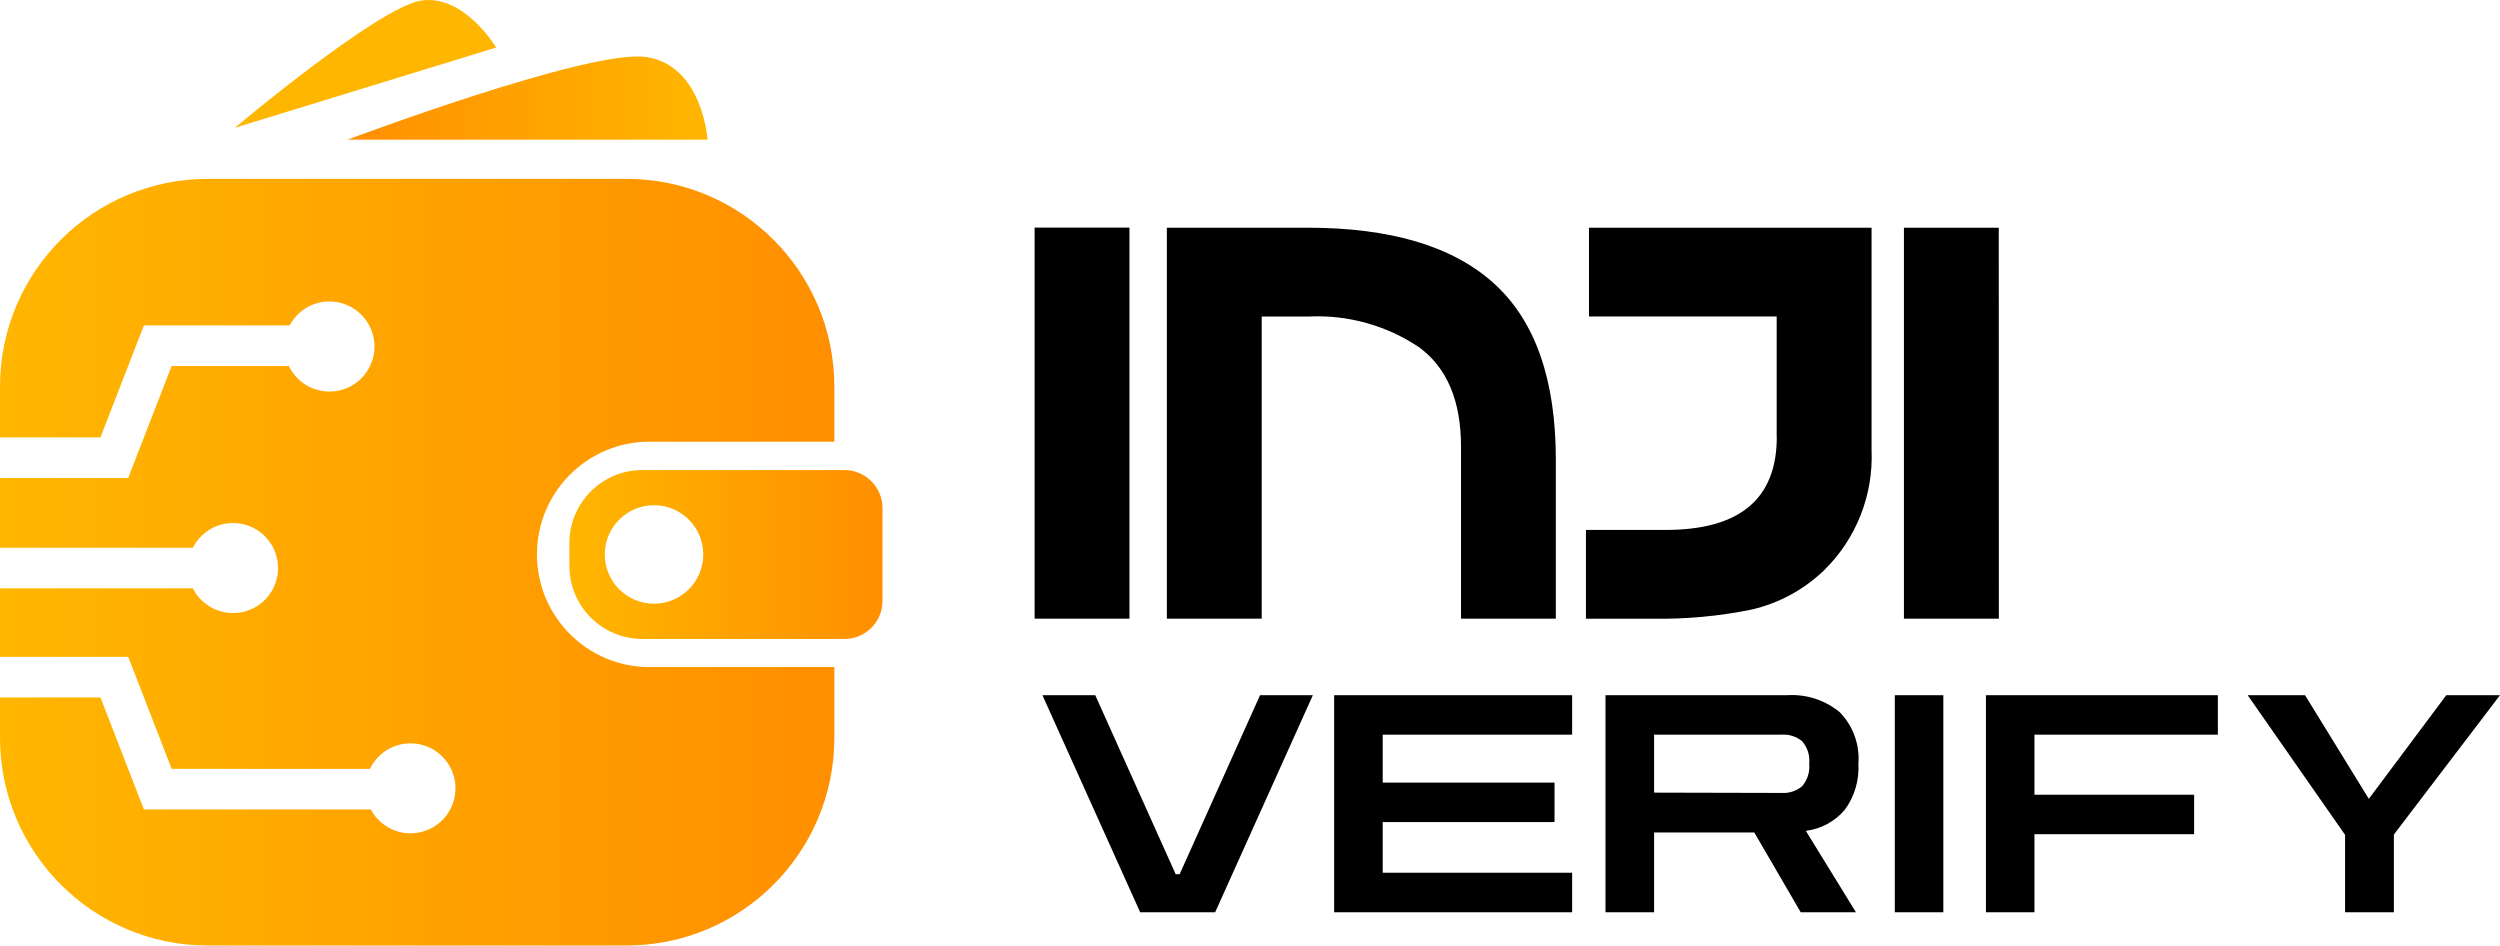
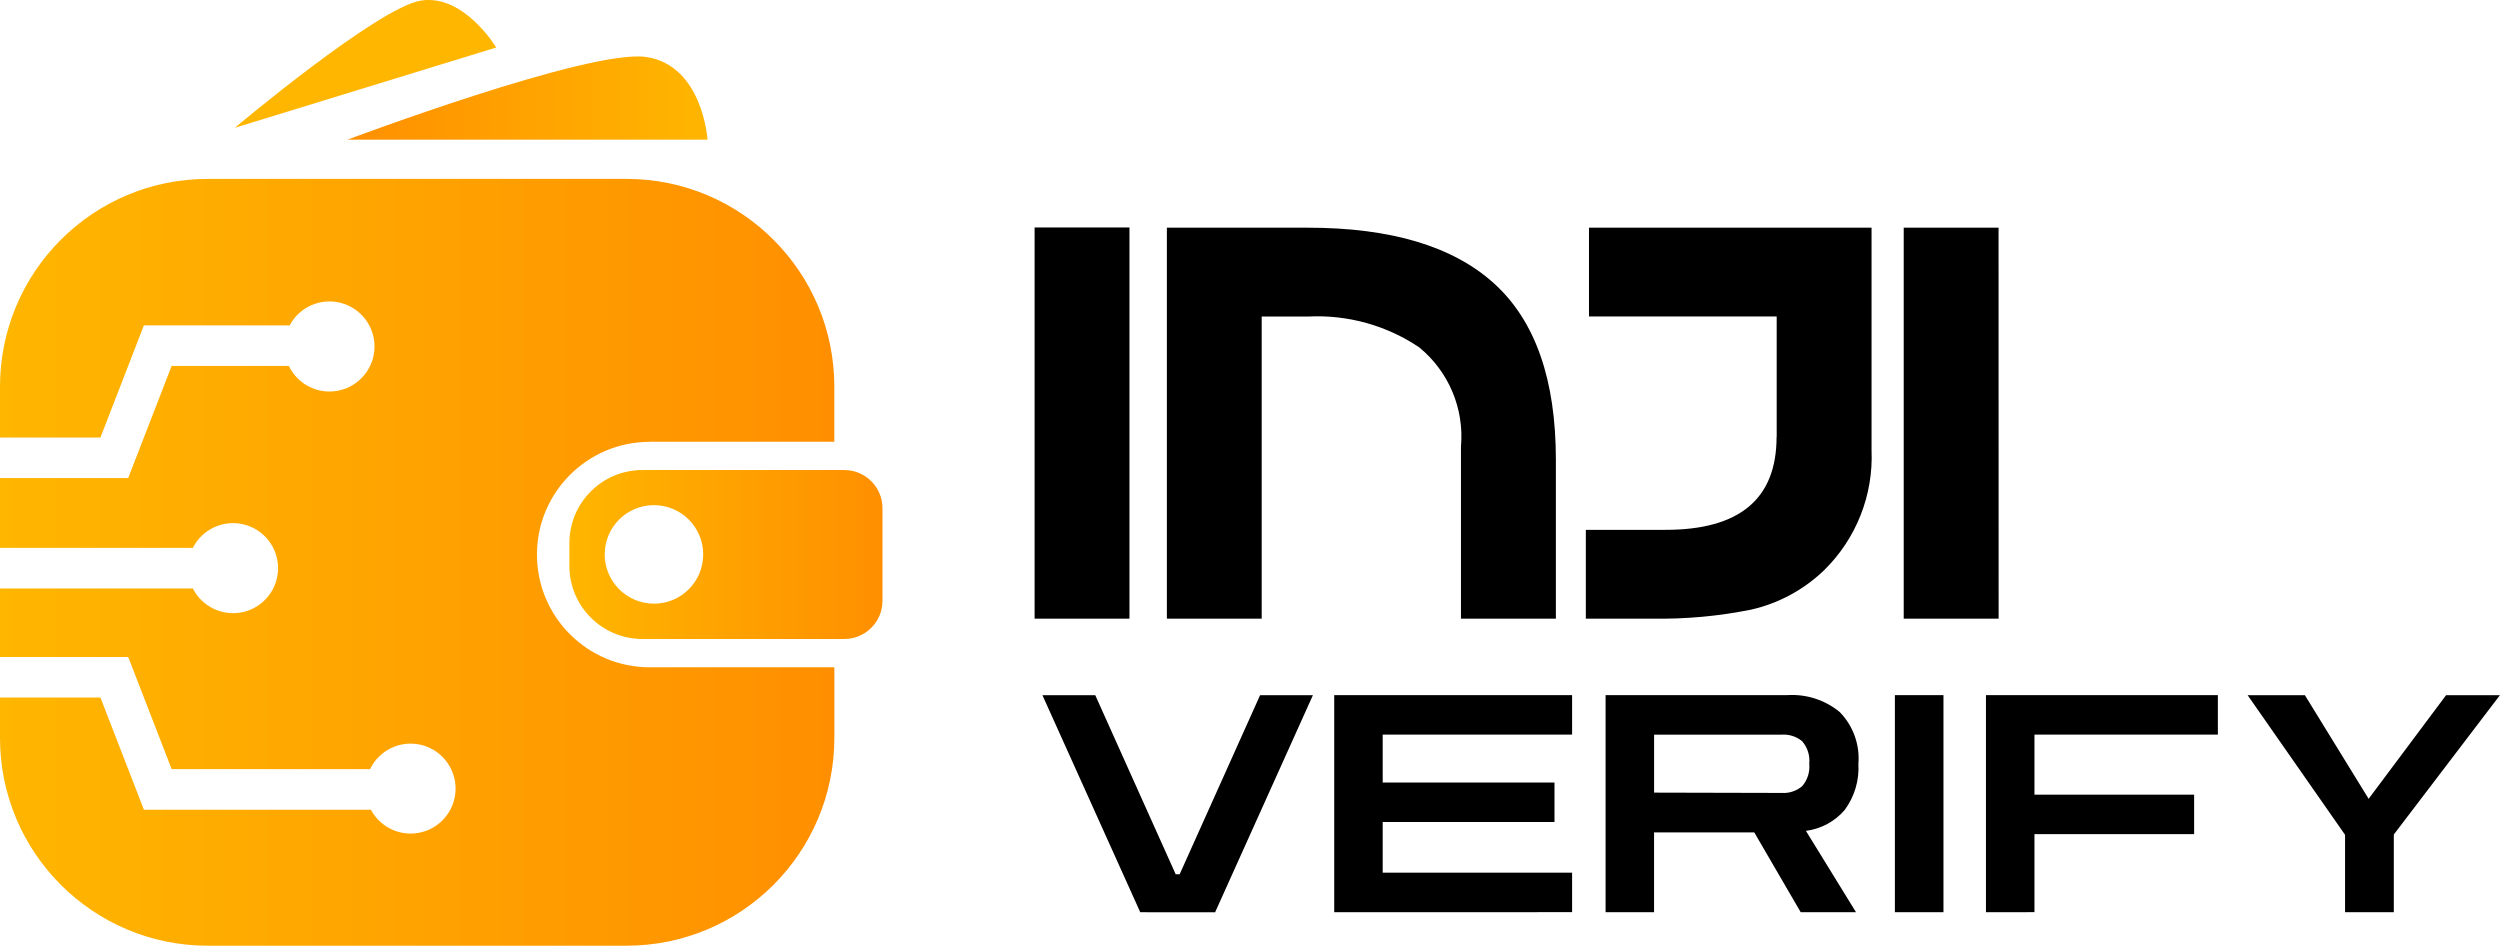
- <svg xmlns="http://www.w3.org/2000/svg" xmlns:xlink="http://www.w3.org/1999/xlink" width="164.28" height="62.137" viewBox="0 0 164.28 62.137">
+ <svg xmlns="http://www.w3.org/2000/svg" xmlns:xlink="http://www.w3.org/1999/xlink" width="104.782" height="39.632" viewBox="0 0 104.782 39.632">
  <defs>
    <linearGradient id="linear-gradient" y1="0.5" x2="1" y2="0.5" gradientUnits="objectBoundingBox">
      <stop offset="0" stop-color="#ffb600" />
      <stop offset="1" stop-color="#ff8f00" />
    </linearGradient>
    <linearGradient id="linear-gradient-3" y1="0.5" x2="1" y2="0.5" gradientUnits="objectBoundingBox">
      <stop offset="0" stop-color="#ff8f00" />
      <stop offset="1" stop-color="#ffb600" />
    </linearGradient>
    <linearGradient id="linear-gradient-4" x1="-1.539" y1="-7.174" x2="-0.493" y2="-7.174" xlink:href="#linear-gradient-3" />
  </defs>
-   <g id="Group_57586" data-name="Group 57586" transform="translate(-225 -46)">
+   <g id="Group_58128" data-name="Group 58128" transform="translate(-225 -46)">
    <g id="Landscape_Inji_Logo_Scalable" transform="translate(225 46)">
      <g id="Group_57553" data-name="Group 57553" transform="translate(0)">
-         <path id="Path_155574" data-name="Path 155574" d="M320.5,248.41H307.23a4.8,4.8,0,0,0-4.8,4.8v1.5a4.8,4.8,0,0,0,4.8,4.8H320.5a2.5,2.5,0,0,0,2.506-2.5v-6.1A2.508,2.508,0,0,0,320.5,248.41Zm-12.508,8.783a3.236,3.236,0,1,1,3.236-3.236A3.236,3.236,0,0,1,307.987,257.193Z" transform="translate(-265.015 -217.523)" fill="url(#linear-gradient)" />
-         <path id="Path_155575" data-name="Path 155575" d="M127.18,154.234h12.136v-3.619a13.652,13.652,0,0,0-13.655-13.655H98.145A13.652,13.652,0,0,0,84.49,150.615v3.334h6.6l2.855-7.361h9.579a2.96,2.96,0,1,1-.055,2.668h-7.7l-2.855,7.361H84.49V161.2H97.163a2.958,2.958,0,1,1,0,2.668H84.49v4.5h8.426l2.855,7.361H108.8a2.956,2.956,0,1,1,.055,2.668H93.946l-2.855-7.361h-6.6v2.646a13.652,13.652,0,0,0,13.655,13.655h27.516a13.652,13.652,0,0,0,13.655-13.655v-4.64H127.18a7.407,7.407,0,0,1,0-14.814Z" transform="translate(-84.49 -125.206)" fill="url(#linear-gradient)" />
-         <path id="Path_155576" data-name="Path 155576" d="M217.49,95.572h23.662s-.319-4.9-4.05-5.435S217.49,95.572,217.49,95.572Z" transform="translate(-194.657 -86.393)" fill="url(#linear-gradient-3)" />
-         <path id="Path_155577" data-name="Path 155577" d="M174.37,76.892l17.178-5.276s-2.115-3.528-4.942-3.083S174.37,76.892,174.37,76.892Z" transform="translate(-158.94 -68.494)" fill="url(#linear-gradient-4)" />
+         <path id="Path_155574" data-name="Path 155574" d="M313.953,248.41h-8.461a3.063,3.063,0,0,0-3.062,3.062v.958a3.063,3.063,0,0,0,3.062,3.062h8.461a1.6,1.6,0,0,0,1.6-1.593v-3.891A1.6,1.6,0,0,0,313.953,248.41Zm-7.978,5.6a2.064,2.064,0,1,1,2.064-2.064A2.064,2.064,0,0,1,305.975,254.012Z" transform="translate(-278.566 -228.71)" fill="url(#linear-gradient)" />
+         <path id="Path_155575" data-name="Path 155575" d="M111.719,147.978h7.74v-2.308a8.708,8.708,0,0,0-8.71-8.709H93.2a8.708,8.708,0,0,0-8.71,8.709V147.8H88.7l1.821-4.7h6.11a1.888,1.888,0,1,1-.035,1.7H91.684l-1.821,4.7H84.49v2.926h8.083a1.887,1.887,0,1,1,0,1.7H84.49V157h5.374l1.821,4.7H100a1.885,1.885,0,1,1,.035,1.7H90.521L88.7,158.7H84.49v1.687A8.708,8.708,0,0,0,93.2,169.1h17.55a8.708,8.708,0,0,0,8.71-8.709v-2.96h-7.74a4.724,4.724,0,0,1,0-9.449Z" transform="translate(-84.49 -129.463)" fill="url(#linear-gradient)" />
+         <path id="Path_155576" data-name="Path 155576" d="M217.49,93.591h15.092s-.2-3.127-2.583-3.467S217.49,93.591,217.49,93.591Z" transform="translate(-202.927 -87.737)" fill="url(#linear-gradient-3)" />
+         <path id="Path_155577" data-name="Path 155577" d="M174.37,73.85l10.956-3.365s-1.349-2.25-3.152-1.967S174.37,73.85,174.37,73.85Z" transform="translate(-164.528 -68.494)" fill="url(#linear-gradient-4)" />
      </g>
-       <path id="Path_10" d="M494.963,200.864H488.73v-25.7h6.233Zm8.69,0h-6.232V175.173h9.248q8.221,0,12.266,3.68t4.046,11.569v10.444h-6.231V189.561q0-4.512-2.752-6.53a11.983,11.983,0,0,0-7.261-2.022h-3.083v19.855Zm33.84-11.934v-7.923H525.16v-5.834h18.568v14.619a10.425,10.425,0,0,1-3.117,7.89,10.169,10.169,0,0,1-4.771,2.585,30.143,30.143,0,0,1-6.5.6H524.96v-5.835H530.2q7.294,0,7.3-6.1m14.592,11.934h-6.237V175.173h6.232Z" transform="translate(-420.744 -160.21)" />
+       <path id="Path_10" d="M492.706,191.555H488.73V175.16h3.976Zm5.543,0h-3.975V175.168h5.9q5.244,0,7.824,2.347t2.58,7.379v6.662H506.6v-7.211a4.819,4.819,0,0,0-1.755-4.165,7.643,7.643,0,0,0-4.631-1.289h-1.966v12.664Zm21.584-7.612v-5.054h-7.867v-3.721h11.843v9.324a6.649,6.649,0,0,1-1.988,5.032,6.486,6.486,0,0,1-3.043,1.649,19.226,19.226,0,0,1-4.144.381h-2.8v-3.722h3.341q4.653,0,4.653-3.89m9.307,7.612h-3.978V175.168h3.975Z" transform="translate(-445.367 -165.625)" />
    </g>
-     <g id="Group_57585" data-name="Group 57585" transform="translate(293.5 91.682)">
-       <path id="Path_155579" data-name="Path 155579" d="M6.423-7.9,0-22.165H3.471L8.757-10.4h.259L14.3-22.165h3.471L11.35-7.9Zm12.746,0V-22.165H34.808v2.593H22.361v3.152h11.29v2.593H22.361V-10.5H34.808V-7.9ZM37-7.9V-22.165H48.951a4.927,4.927,0,0,1,3.441,1.117,4.363,4.363,0,0,1,1.227,3.391,4.656,4.656,0,0,1-.9,3.032,4.023,4.023,0,0,1-2.553,1.376L53.459-7.9h-3.63l-3.052-5.246H40.194V-7.9ZM48.572-19.572H40.194v3.81l8.378.02a1.9,1.9,0,0,0,1.346-.439,1.955,1.955,0,0,0,.469-1.476,1.95,1.95,0,0,0-.469-1.486A1.926,1.926,0,0,0,48.572-19.572ZM56.012-7.9V-22.165H59.2V-7.9ZM62-7.9V-22.165h15.24v2.593H65.188v3.95H75.68v2.593H65.188V-7.9Zm23.6,0v-5.087l-6.4-9.176h3.77l4.19,6.811,5.089-6.811H95.78l-6.974,9.156V-7.9Z" transform="translate(0 22.165)" />
+     <g id="Group_57585" data-name="Group 57585" transform="translate(268.691 75.137)">
+       <path id="Path_155579" data-name="Path 155579" d="M4.1-13.068,0-22.165H2.214l3.372,7.507h.165l3.372-7.507h2.214l-4.1,9.1Zm8.13,0v-9.1H22.2v1.654H14.262v2.01h7.2v1.654h-7.2v2.125H22.2v1.654Zm11.374,0v-9.1h7.621a3.142,3.142,0,0,1,2.195.712A2.783,2.783,0,0,1,34.2-19.29a2.97,2.97,0,0,1-.573,1.934A2.566,2.566,0,0,1,32-16.478l2.1,3.41H31.782l-1.947-3.346h-4.2v3.346Zm7.379-7.443H25.637v2.43l5.344.013a1.21,1.21,0,0,0,.859-.28,1.247,1.247,0,0,0,.3-.942,1.244,1.244,0,0,0-.3-.948A1.228,1.228,0,0,0,30.98-20.511Zm4.746,7.443v-9.1h2.036v9.1Zm3.817,0v-9.1h9.72v1.654H41.579v2.519h6.692v1.654H41.579v3.27Zm15.051,0v-3.244l-4.084-5.853h2.4l2.672,4.344,3.246-4.344h2.257l-4.448,5.84v3.257Z" transform="translate(0 22.165)" />
    </g>
  </g>
</svg>
